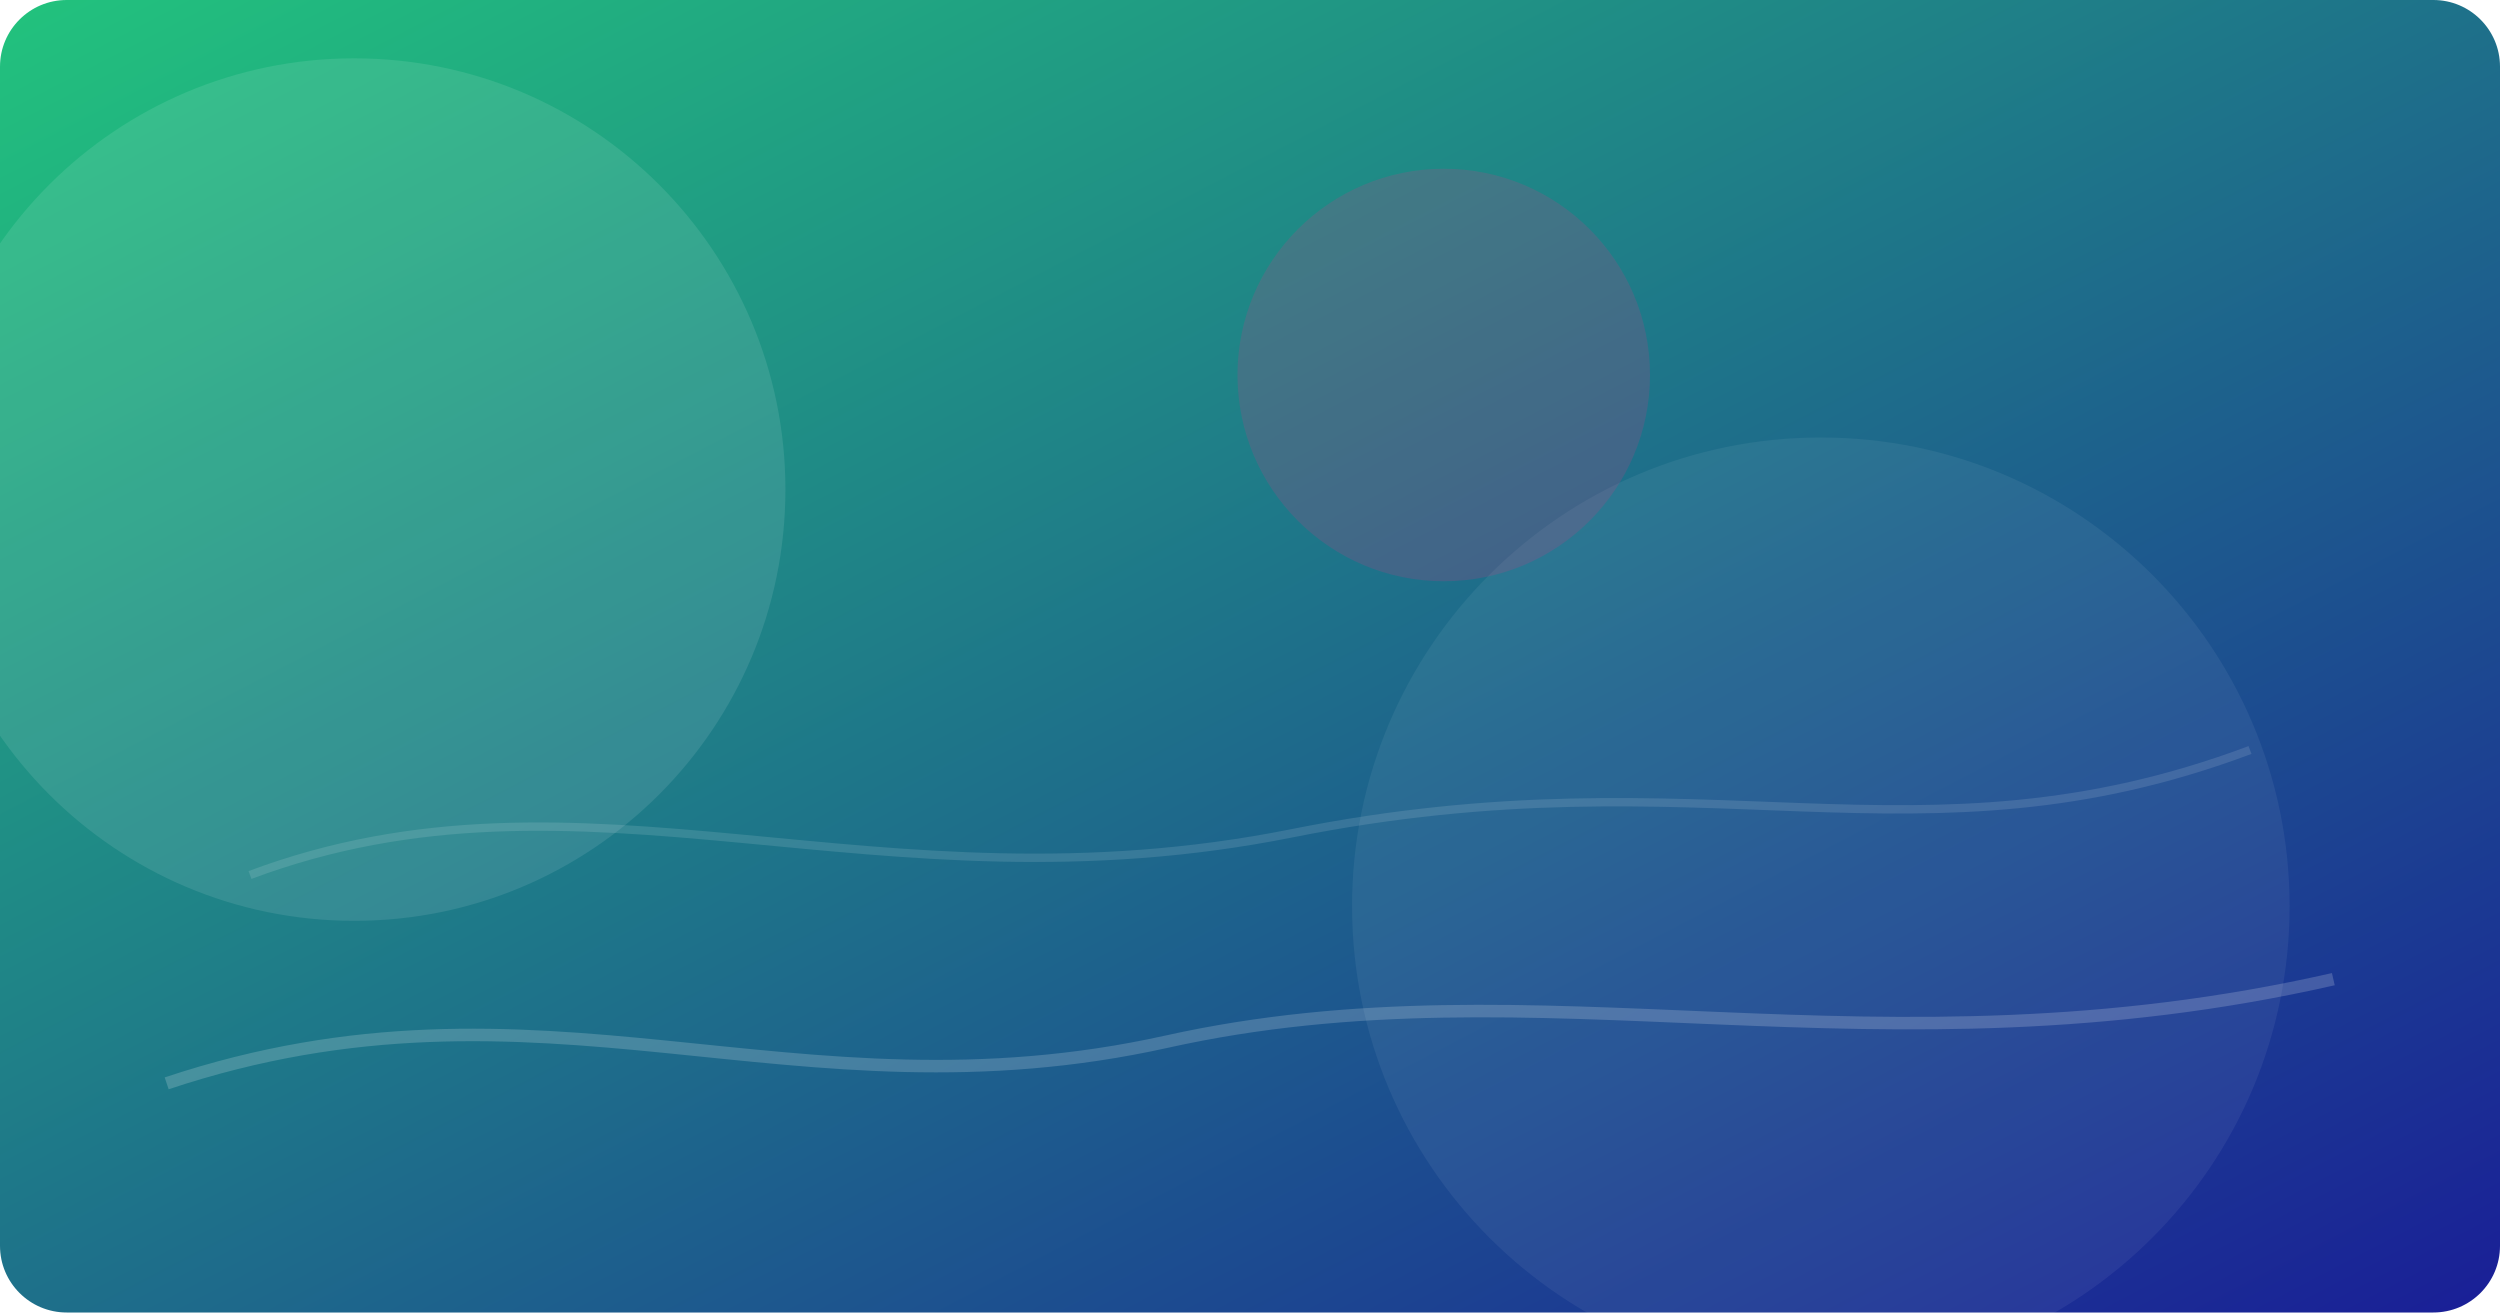
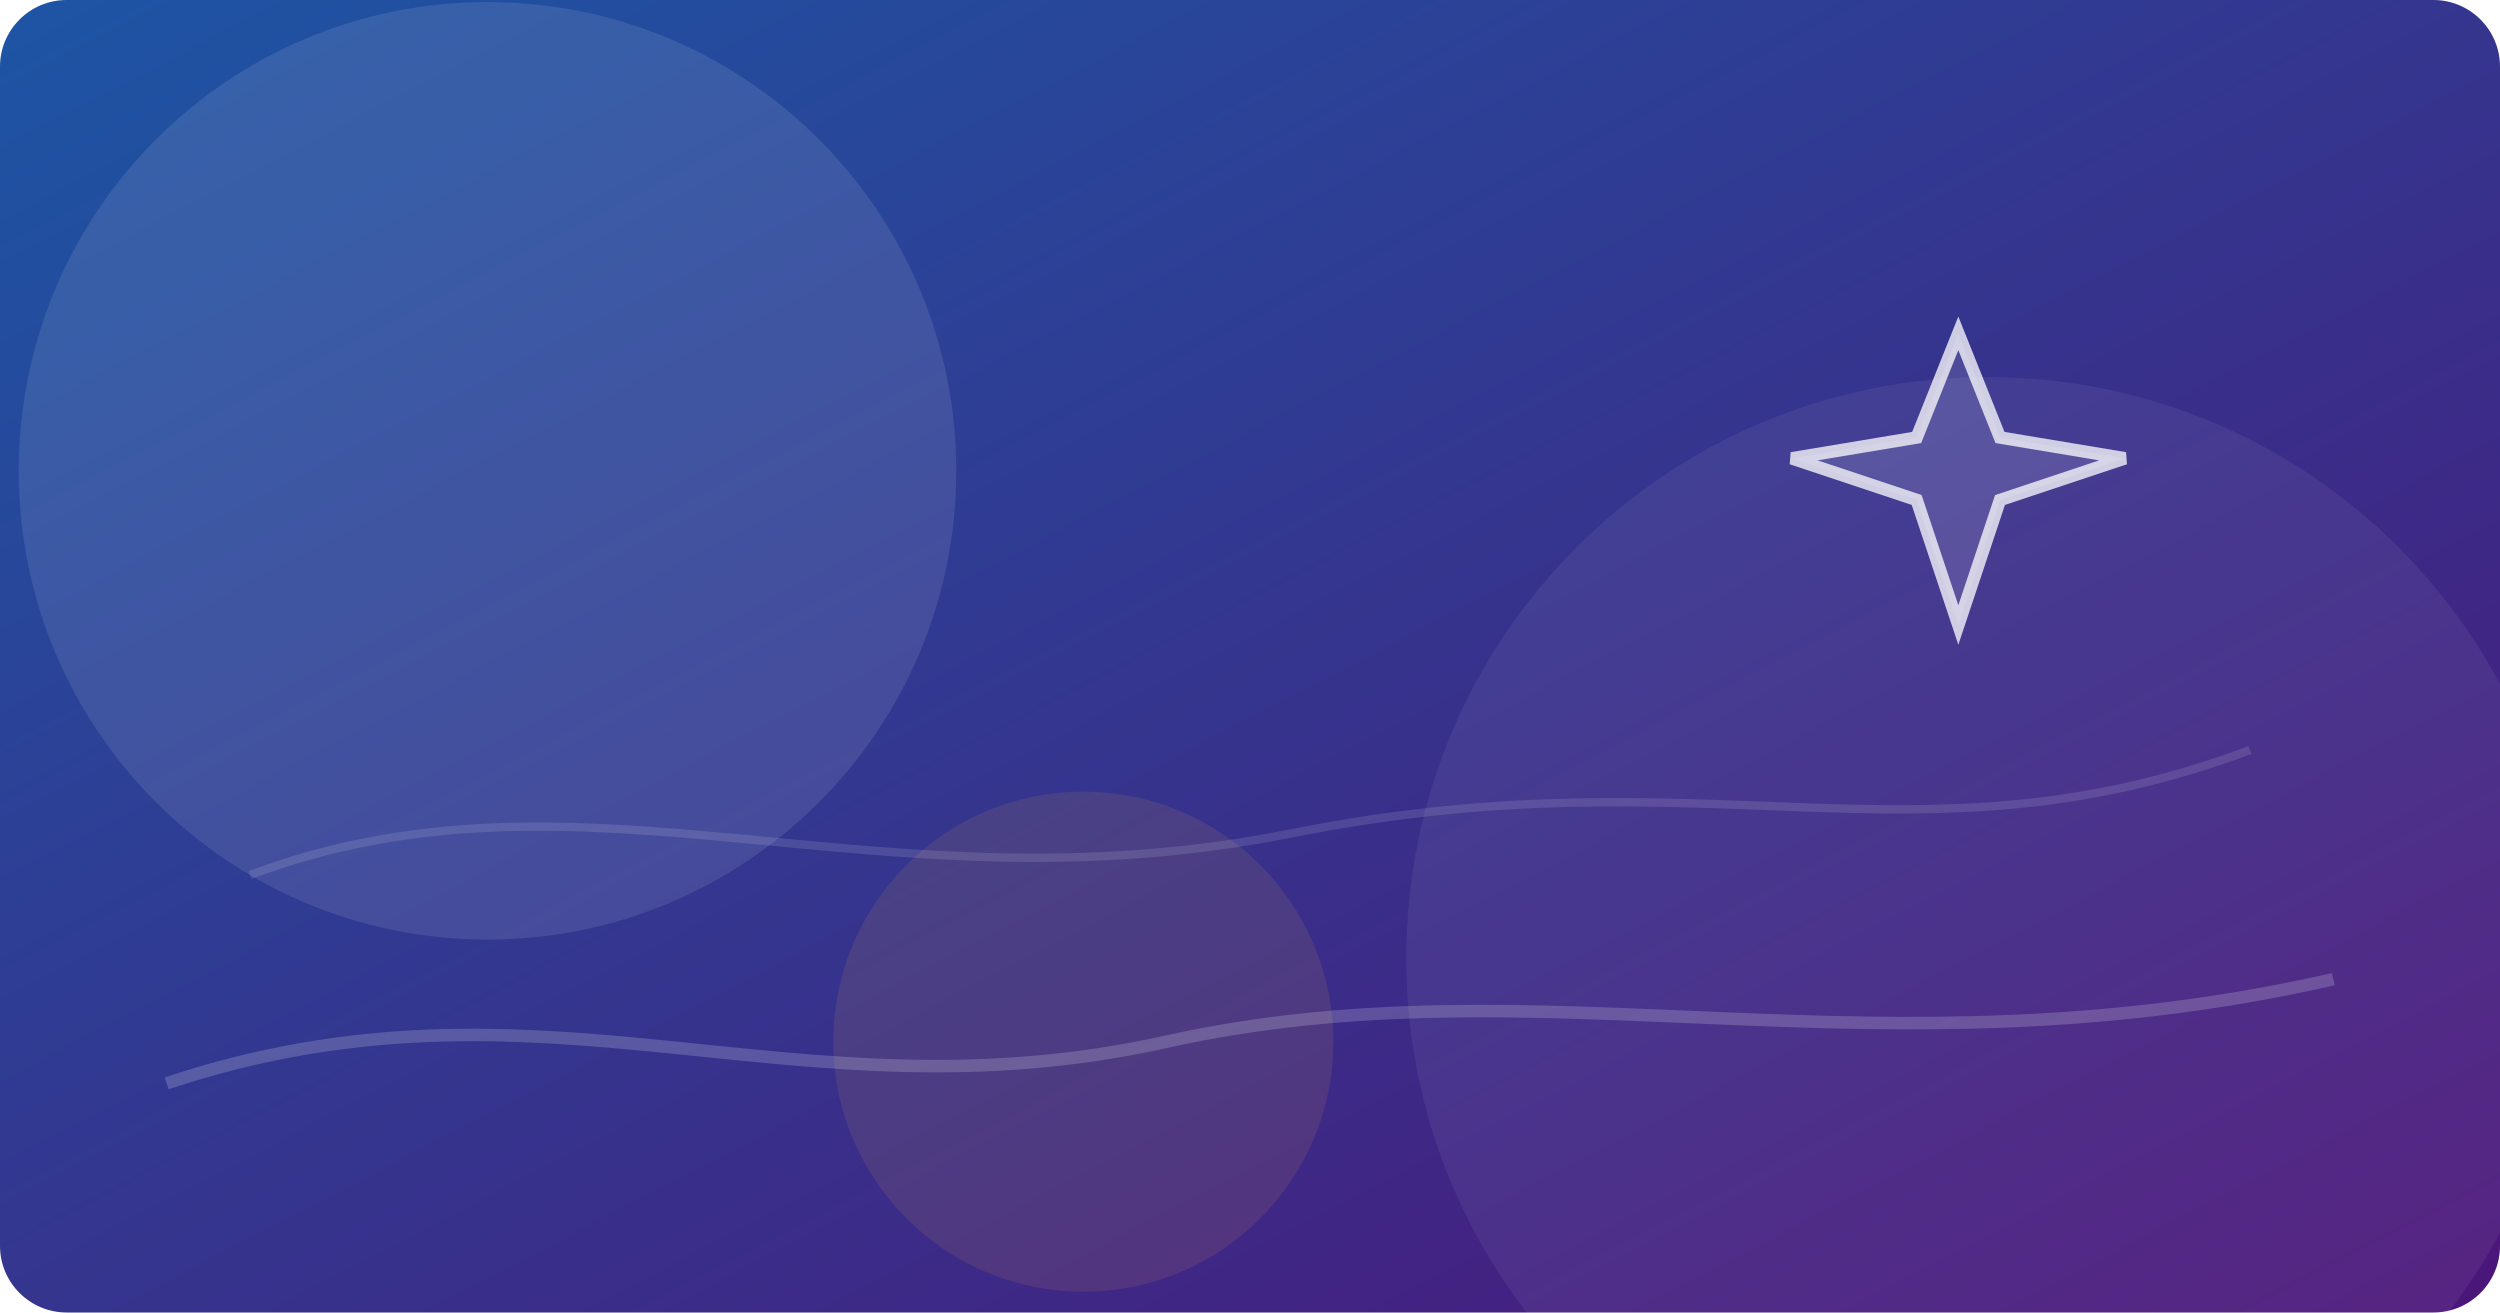
<svg xmlns="http://www.w3.org/2000/svg" width="1200" height="630" viewBox="0 0 1200 630" fill="none">
  <defs>
    <linearGradient id="bg" x1="0" y1="0" x2="1" y2="1">
-       <stop offset="0" stop-color="#22c37d" />
-       <stop offset="1" stop-color="#1a1e97" />
+       <stop offset="0" stop-color="#1d55a4" />
+       <stop offset="1" stop-color="#4c1579" />
    </linearGradient>
  </defs>
  <rect width="1200" height="630" rx="32" fill="url(#bg)" />
-   <circle cx="170" cy="235" r="207" fill="rgba(255,255,255,0.10)" />
-   <circle cx="874" cy="435" r="225" fill="rgba(255,255,255,0.06)" />
-   <circle cx="693" cy="180" r="99" fill="#e23680" fill-opacity="0.18" />
+   <circle cx="234" cy="226" r="225" fill="rgba(255,255,255,0.10)" />
+   <circle cx="954" cy="460" r="279" fill="rgba(255,255,255,0.06)" />
+   <circle cx="520" cy="500" r="120" fill="#e0a451" fill-opacity="0.12" />
  <path d="M80 520 C 260 460, 380 540, 560 500 S 900 520, 1120 470" stroke="rgba(255,255,255,0.18)" stroke-width="6" fill="none" />
  <path d="M120 420 C 280 360, 420 440, 620 400 S 920 420, 1080 360" stroke="rgba(255,255,255,0.12)" stroke-width="4" fill="none" />
+   <g transform="translate(880 160)" stroke="rgba(255,255,255,0.75)" stroke-width="6" fill="rgba(255,255,255,0.12)">
+     <polygon points="60,0 80,50 140,60 80,80 60,140 40,80 -20,60 40,50" />
+   </g>
</svg>
